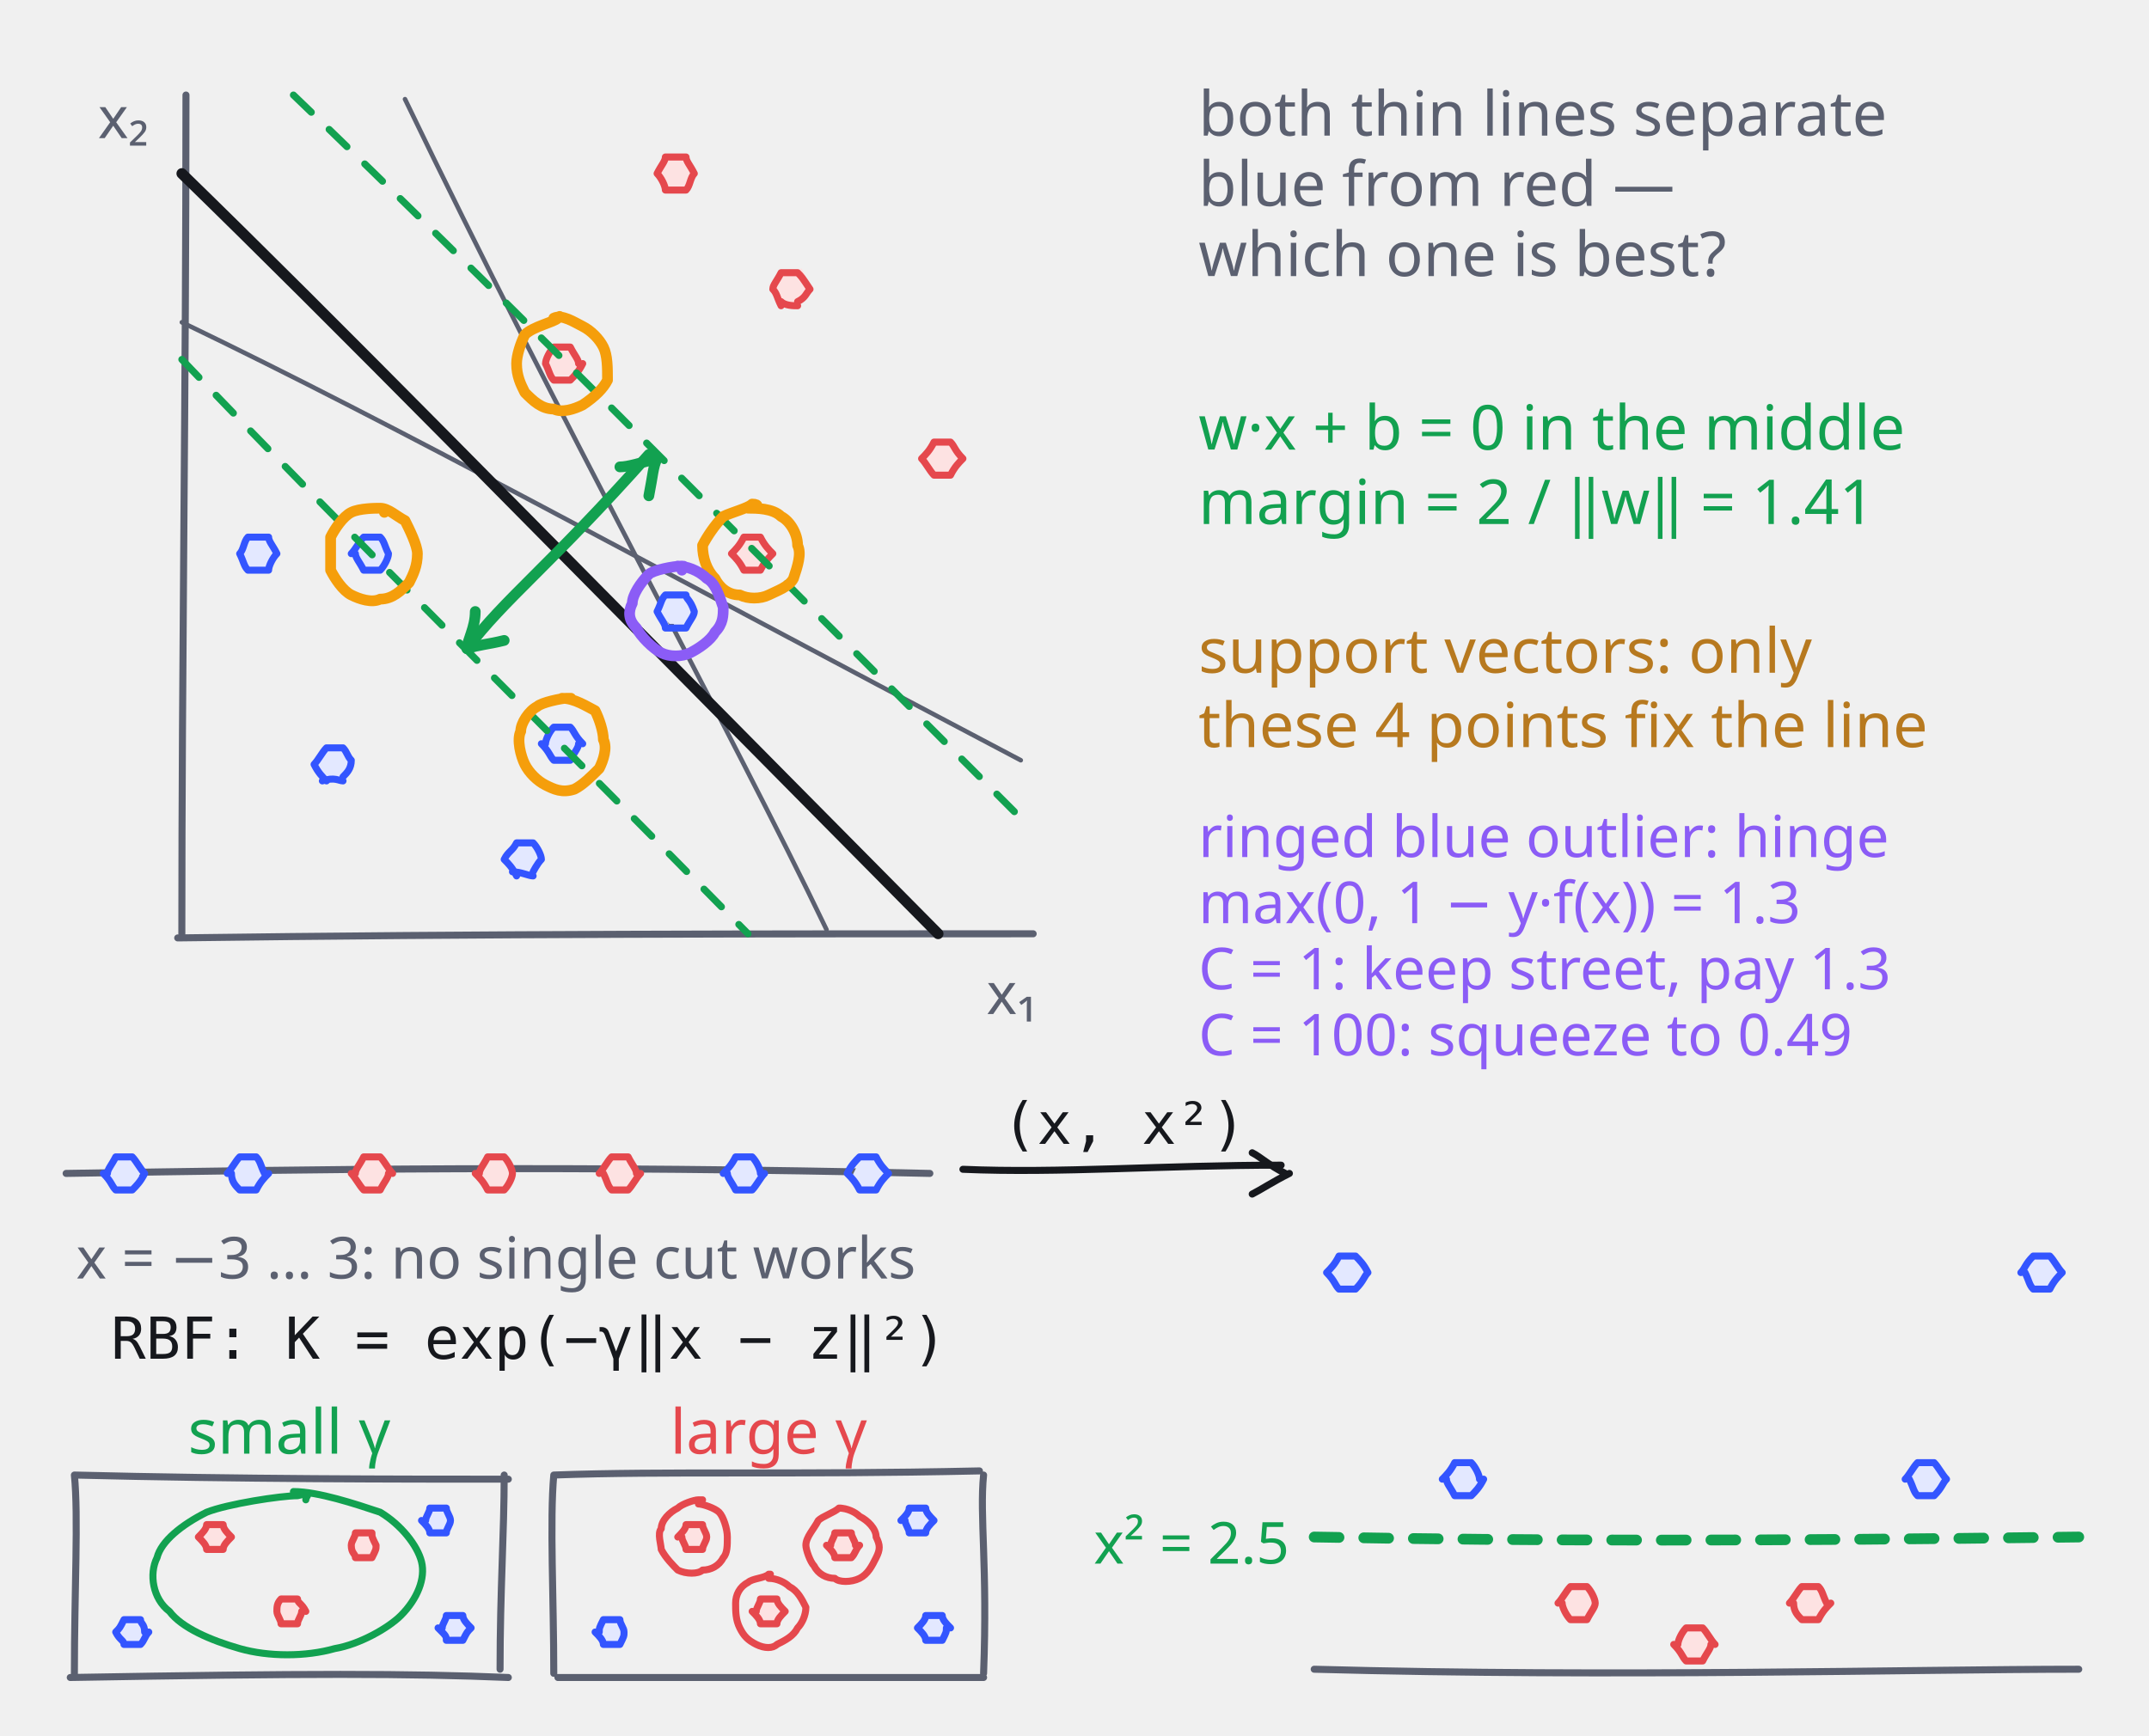
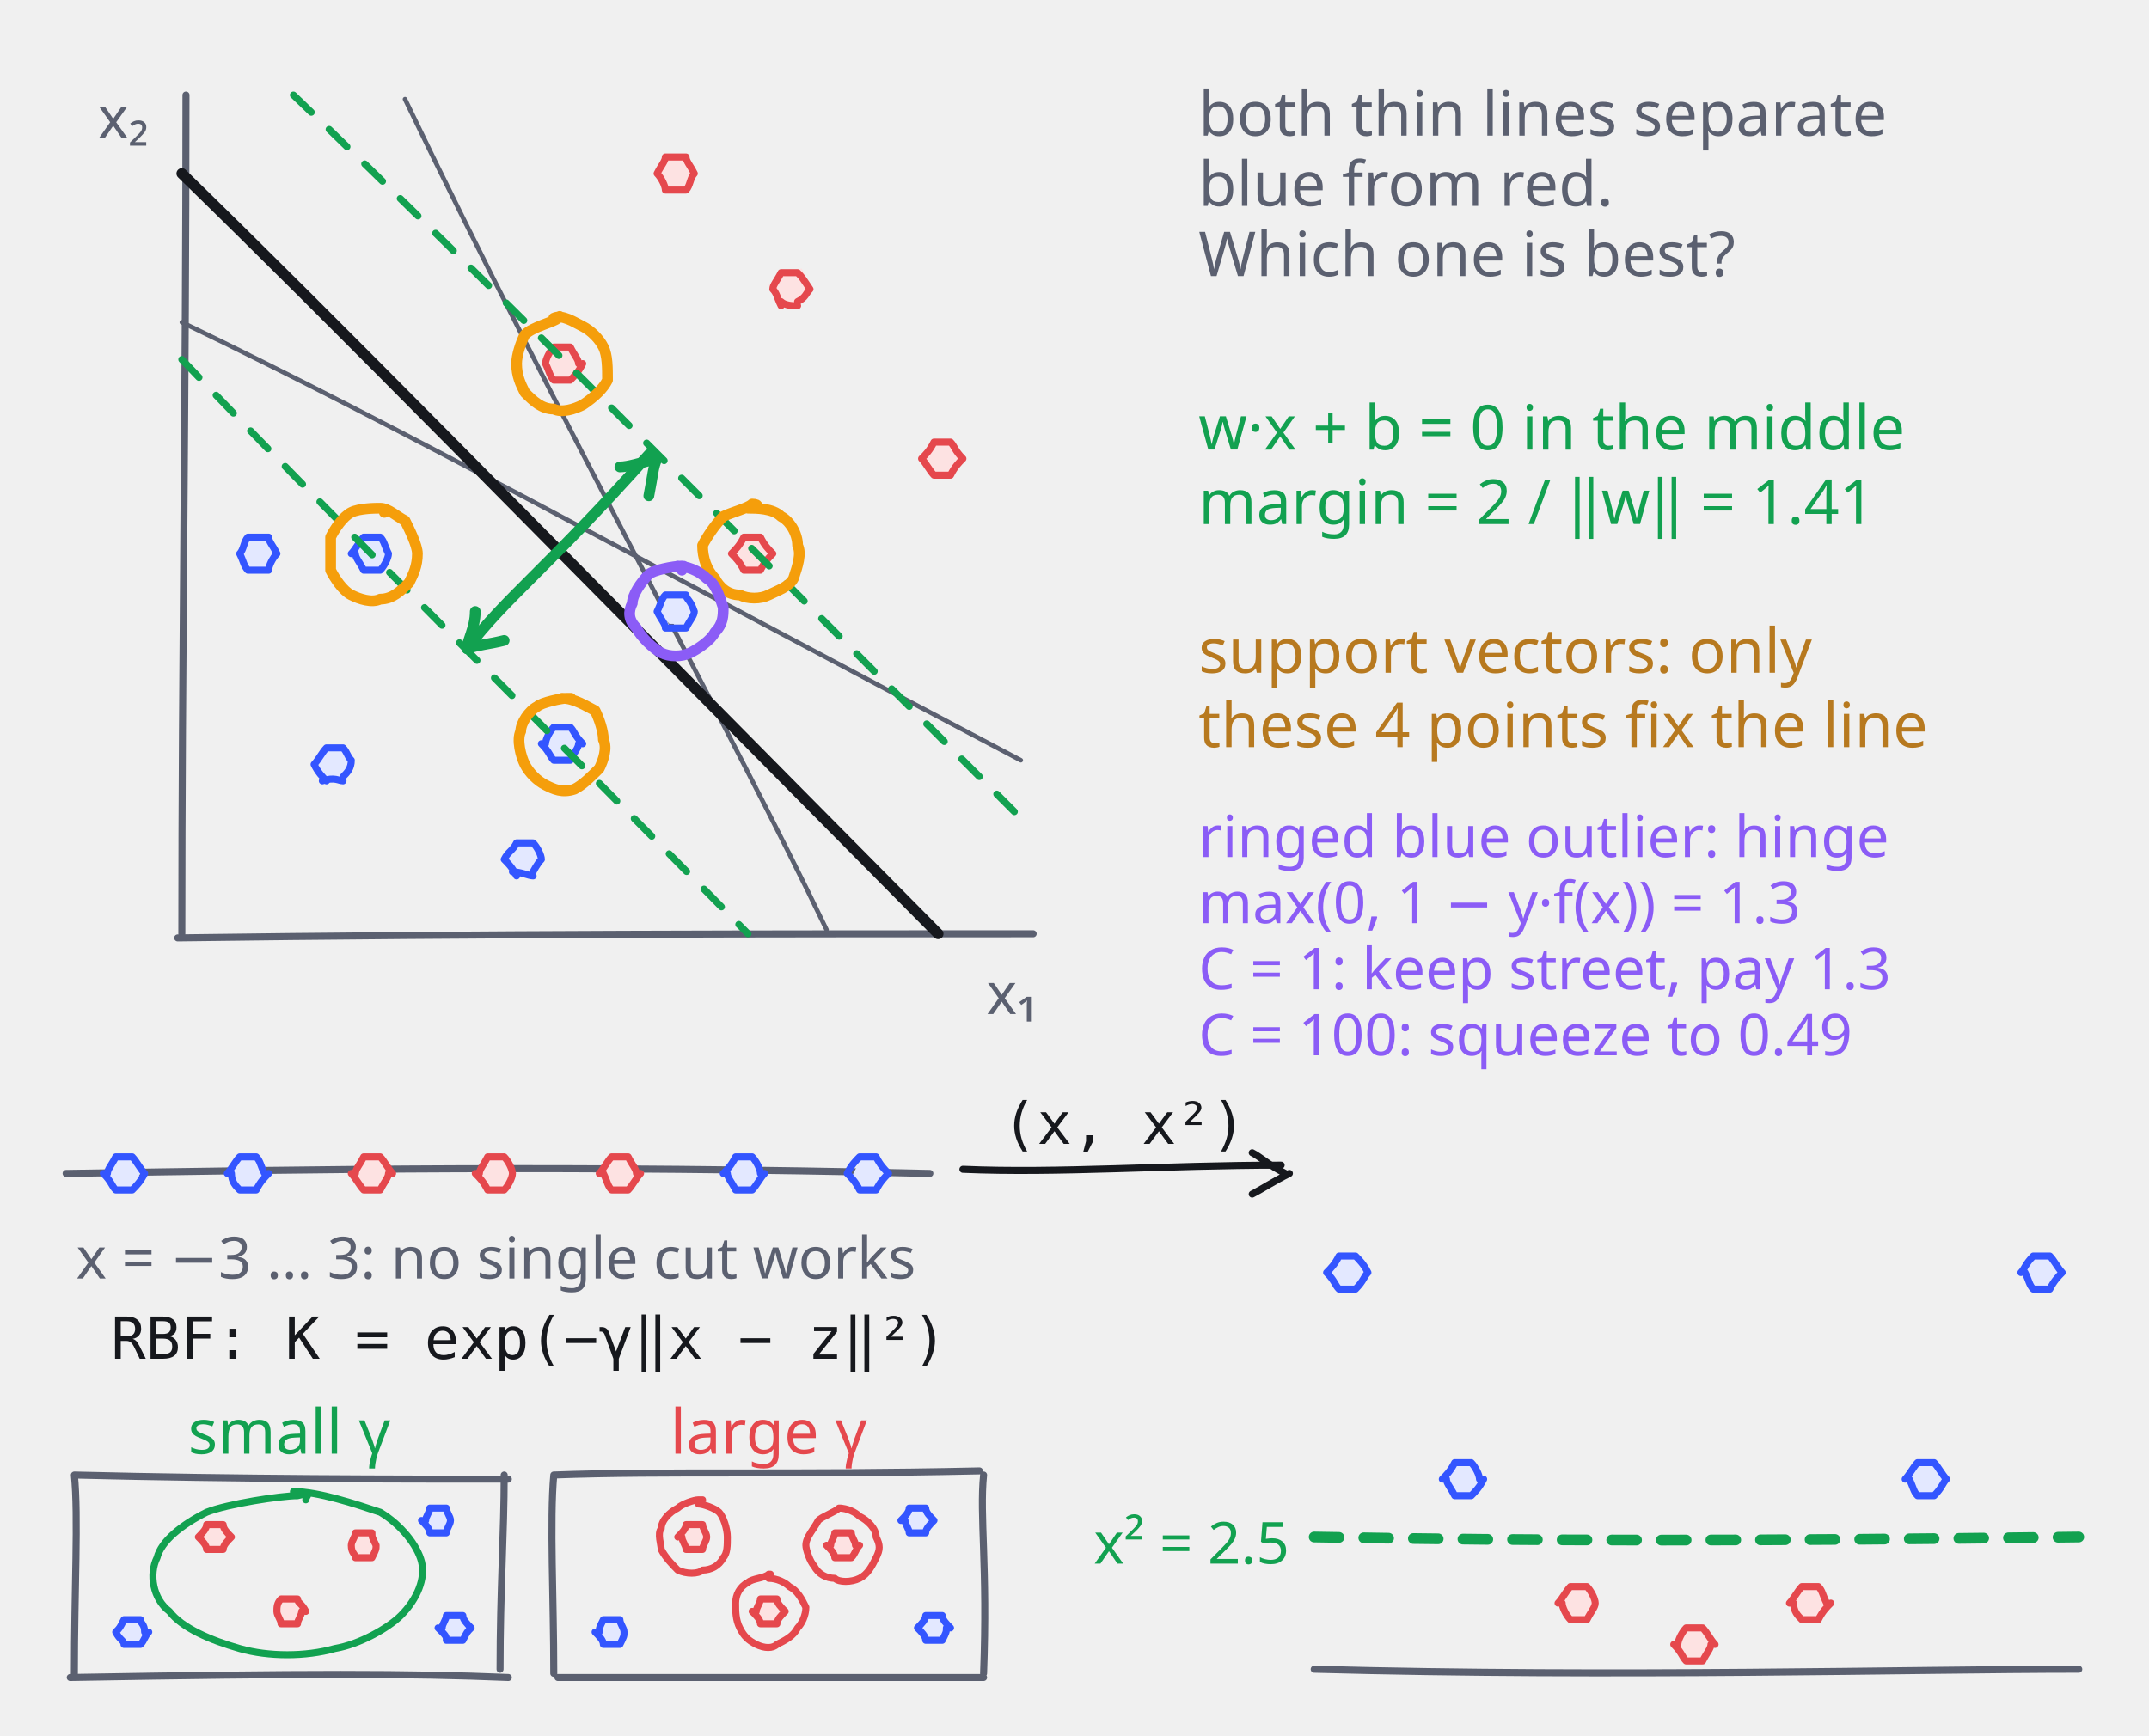
<svg xmlns="http://www.w3.org/2000/svg" viewBox="0 0 520 420" class="dg" data-diagram="svm-and-kernels">
  <style>
.dg path{fill:none;stroke-linecap:round;stroke-linejoin:round;stroke-width:1.7}
.dg .w-thick{stroke-width:2.6}.dg .w-thin{stroke-width:1.1}
.dg text{font-family:'Segoe Print','Bradley Hand','Comic Sans MS',system-ui,sans-serif;stroke:none}.dg .t-mono{font-family:'JetBrains Mono',monospace}
.s-ink{stroke:#16181D}.s-muted{stroke:#5B6070}.s-red{stroke:#E5484D}.s-blue{stroke:#3355FF}.s-green{stroke:#12A150}.s-orange{stroke:#F59E0B}.s-violet{stroke:#8B5CF6}.s-paper{stroke:#fff}.s-hl{stroke:#FFE45C}
.f-ink{fill:#16181D!important}.f-muted{fill:#E9E3D9!important}.f-red{fill:#FDE2E2!important}.f-blue{fill:#E3E8FF!important}.f-green{fill:#D8F5E5!important}.f-orange{fill:#FFF1D6!important}.f-violet{fill:#EDE5FF!important}.f-paper{fill:#fff!important}.f-hl{fill:#FFE45C!important}
.h-red{stroke:#E5484D}.h-blue{stroke:#3355FF}.h-green{stroke:#12A150}.h-orange{stroke:#F59E0B}.h-violet{stroke:#8B5CF6}.h-hl{stroke:#FFE45C}.h-ink{stroke:#16181D}.h-muted{stroke:#9AA0AE}
.t-ink{fill:#16181D}.t-muted{fill:#5B6070}.t-red{fill:#E5484D}.t-blue{fill:#3355FF}.t-green{fill:#12A150}.t-orange{fill:#B7791F}.t-violet{fill:#8B5CF6}.t-paper{fill:#fff}
</style>
  <g>
    <path d="M43 227 C117 226, 189 226, 250 226" class="s-muted" />
    <path d="M44 226 C44 161, 45 94, 45 23" class="s-muted" />
    <text x="251" y="240" font-size="14" text-anchor="end" dominant-baseline="central" class="t t-muted">x₁</text>
    <text x="36" y="28" font-size="14" text-anchor="end" dominant-baseline="central" class="t t-muted">x₂</text>
  </g>
  <g>
    <path d="M94 135 L92 138 L88 138 L85 134 L88 130 L92 130" class="f-blue" />
    <path d="M94 134 C94 135, 93 137, 92 138 M92 138 C91 138, 90 138, 88 138 M88 138 C87 136, 86 135, 86 134 M85 134 C86 133, 87 131, 88 130 M88 130 C90 130, 91 130, 92 130 M92 130 C93 131, 93 132, 94 134" class="s-blue" />
    <path d="M141 180 L138 184 L134 184 L132 180 L134 176 L138 176" class="f-blue" />
    <path d="M140 180 C140 181, 139 182, 138 184 M138 184 C137 184, 136 184, 134 184 M134 184 C133 183, 133 182, 131 180 M132 180 C132 179, 133 177, 134 176 M134 176 C135 176, 136 176, 138 176 M138 176 C139 177, 139 178, 141 180" class="s-blue" />
    <path d="M85 185 L82 189 L79 188 L77 185 L79 181 L83 181" class="f-blue" />
    <path d="M85 184 C85 186, 84 187, 83 188 M83 189 C82 189, 81 188, 78 189 M79 189 C78 188, 77 187, 76 185 M76 185 C77 184, 78 182, 79 181 M79 181 C80 181, 81 181, 83 181 M83 181 C84 182, 84 183, 85 184" class="s-blue" />
    <path d="M67 134 L64 138 L60 138 L57 134 L60 131 L65 130" class="f-blue" />
    <path d="M67 134 C66 135, 65 137, 65 138 M65 138 C64 138, 62 138, 60 138 M60 138 C59 137, 59 136, 58 134 M58 134 C59 133, 59 131, 60 130 M60 130 C62 130, 63 130, 65 130 M65 130 C65 131, 66 132, 67 134" class="s-blue" />
    <path d="M132 208 L128 212 L125 212 L122 208 L125 203 L128 204" class="f-blue" />
    <path d="M131 208 C130 209, 129 211, 129 211 M129 212 C128 212, 126 211, 124 211 M125 212 C124 210, 123 209, 122 208 M122 208 C123 206, 124 206, 125 204 M125 204 C126 204, 127 204, 129 204 M129 204 C130 205, 131 207, 131 208" class="s-blue" />
    <path d="M187 134 L184 138 L180 137 L178 134 L180 131 L184 130" class="f-red" />
    <path d="M187 134 C186 135, 185 136, 184 138 M184 138 C183 138, 181 138, 180 138 M180 138 C179 136, 178 135, 177 134 M177 134 C178 133, 179 132, 180 130 M180 130 C181 130, 183 130, 184 130 M184 130 C185 132, 186 133, 187 134" class="s-red" />
    <path d="M140 88 L139 91 L134 91 L132 88 L134 84 L138 84" class="f-red" />
    <path d="M141 88 C140 90, 139 91, 138 92 M138 92 C137 92, 136 92, 134 92 M134 92 C133 91, 133 90, 132 88 M132 88 C132 87, 133 85, 134 84 M134 84 C135 84, 136 84, 138 84 M138 84 C139 86, 140 87, 140 88" class="s-red" />
    <path d="M196 69 L194 73 L189 74 L186 69 L189 66 L194 65" class="f-red" />
    <path d="M196 70 C195 71, 195 72, 193 73 M193 74 C192 74, 190 74, 189 73 M189 74 C188 72, 188 71, 187 70 M187 70 C187 69, 188 68, 189 66 M189 66 C190 66, 191 66, 193 66 M193 66 C194 67, 194 67, 196 70" class="s-red" />
    <path d="M232 111 L230 115 L226 115 L223 111 L226 107 L231 107" class="f-red" />
    <path d="M233 111 C232 112, 231 113, 230 115 M230 115 C229 115, 227 115, 226 115 M226 115 C225 114, 224 112, 223 111 M223 111 C224 110, 225 109, 226 107 M226 107 C227 107, 229 107, 230 107 M230 107 C231 108, 231 109, 233 111" class="s-red" />
    <path d="M168 42 L166 46 L162 46 L159 42 L161 38 L166 38" class="f-red" />
    <path d="M168 42 C167 43, 167 45, 166 46 M166 46 C164 46, 163 46, 161 46 M161 46 C161 45, 160 43, 159 42 M159 42 C160 40, 161 39, 161 38 M161 38 C163 38, 164 38, 166 38 M166 38 C166 39, 167 40, 168 42" class="s-red" />
  </g>
  <g>
    <path d="M98 24 C135 101, 177 177, 200 225" class="s-muted w-thin" />
  </g>
  <g>
    <path d="M44 78 C98 104, 150 133, 247 184" class="s-muted w-thin" />
  </g>
  <g>
    <text x="290" y="27" font-size="15" text-anchor="start" dominant-baseline="central" class="t t-muted">both thin lines separate</text>
-     <text x="290" y="44" font-size="15" text-anchor="start" dominant-baseline="central" class="t t-muted">blue from red —</text>
-     <text x="290" y="61" font-size="15" text-anchor="start" dominant-baseline="central" class="t t-muted">which one is best?</text>
+     <text x="290" y="44" font-size="15" text-anchor="start" dominant-baseline="central" class="t t-muted">blue from red.</text>
+     <text x="290" y="61" font-size="15" text-anchor="start" dominant-baseline="central" class="t t-muted">Which one is best?</text>
  </g>
  <g>
    <path d="M44 42 C83 80, 119 117, 227 226" class="s-ink w-thick" />
  </g>
  <g>
    <path d="M44 87 C85 130, 126 170, 181 226" class="s-green" stroke-dasharray="6 6" />
    <path d="M71 23 C120 70, 167 118, 247 198" class="s-green" stroke-dasharray="6 6" />
  </g>
  <g>
    <path d="M113 157 C122 145, 133 137, 157 110" class="s-green w-thick" />
    <path d="M122 155 C118 156, 116 156, 113 157 M113 157 C113 155, 115 152, 115 148" class="s-green w-thick" />
    <path d="M150 113 C152 113, 155 112, 159 111 M159 111 C158 113, 158 115, 157 120" class="s-green w-thick" />
  </g>
  <g>
    <text x="290" y="103" font-size="15" text-anchor="start" dominant-baseline="central" class="t t-green">w·x + b = 0 in the middle</text>
    <text x="290" y="121" font-size="15" text-anchor="start" dominant-baseline="central" class="t t-green">margin = 2 / ‖w‖ = 1.41</text>
  </g>
  <g>
    <path d="M92 123 C94 123, 96 125, 98 126 C99 128, 101 132, 101 134 C101 137, 100 139, 99 141 C97 143, 95 145, 92 145 C90 146, 87 145, 85 144 C83 143, 81 140, 80 138 C80 136, 80 132, 80 130 C81 128, 83 125, 85 124 C87 123, 91 123, 92 123 C93 123, 93 124, 93 124" class="s-orange w-thick" />
    <path d="M136 169 C139 169, 142 171, 144 172 C145 174, 146 177, 146 179 C147 181, 146 184, 145 186 C143 188, 141 190, 139 191 C136 192, 134 191, 132 190 C130 189, 128 187, 127 185 C126 183, 125 179, 126 177 C126 175, 128 172, 130 171 C131 170, 136 169, 137 169 C139 169, 138 169, 137 169" class="s-orange w-thick" />
    <path d="M181 123 C183 123, 187 123, 189 125 C191 126, 193 129, 193 132 C194 134, 193 137, 192 140 C191 142, 188 143, 186 144 C184 145, 181 145, 179 144 C176 144, 174 142, 173 140 C171 138, 170 135, 170 132 C171 130, 173 127, 175 125 C177 124, 181 123, 182 122 C184 122, 183 123, 183 123" class="s-orange w-thick" />
    <path d="M134 77 C136 76, 139 78, 141 79 C143 80, 145 82, 146 84 C147 86, 147 89, 147 92 C146 94, 144 96, 141 98 C139 99, 136 100, 134 99 C131 99, 129 97, 127 95 C126 93, 125 91, 125 88 C125 86, 126 83, 127 81 C129 79, 134 78, 135 77 C136 76, 135 77, 135 77" class="s-orange w-thick" />
  </g>
  <g>
    <text x="290" y="157" font-size="15" text-anchor="start" dominant-baseline="central" class="t t-orange">support vectors: only</text>
    <text x="290" y="175" font-size="15" text-anchor="start" dominant-baseline="central" class="t t-orange">these 4 points fix the line</text>
  </g>
  <g>
    <path d="M168 147 L166 151 L162 151 L159 148 L162 144 L166 144" class="f-blue" />
    <path d="M168 148 C168 149, 167 150, 166 152 M166 152 C165 152, 164 152, 161 152 M161 152 C161 151, 160 150, 159 148 M159 148 C160 146, 160 145, 161 144 M161 144 C162 144, 163 144, 166 144 M166 144 C166 145, 167 145, 168 148" class="s-blue" />
    <path d="M164 137 C166 137, 169 138, 171 140 C173 141, 174 144, 175 147 C175 149, 175 151, 173 153 C172 155, 169 157, 167 158 C165 159, 162 159, 160 158 C158 157, 155 154, 154 152 C152 150, 152 148, 153 146 C153 144, 155 141, 157 139 C158 138, 163 137, 165 137 C166 137, 165 137, 165 138" class="s-violet w-thick" />
  </g>
  <g>
    <text x="290" y="202" font-size="14" text-anchor="start" dominant-baseline="central" class="t t-violet">ringed blue outlier: hinge</text>
    <text x="290" y="218" font-size="14" text-anchor="start" dominant-baseline="central" class="t t-violet">max(0, 1 − y·f(x)) = 1.3</text>
    <text x="290" y="234" font-size="14" text-anchor="start" dominant-baseline="central" class="t t-violet">C = 1: keep street, pay 1.3</text>
    <text x="290" y="250" font-size="14" text-anchor="start" dominant-baseline="central" class="t t-violet">C = 100: squeeze to 0.49</text>
  </g>
  <g>
    <path d="M16 284 C77 283, 138 282, 225 284" class="s-muted" />
    <path d="M34 284 L32 287 L28 288 L26 284 L27 280 L32 281" class="f-blue" />
    <path d="M35 284 C34 286, 33 287, 32 288 M32 288 C31 288, 29 288, 28 288 M28 288 C27 287, 27 286, 25 284 M26 284 C26 283, 27 282, 28 280 M28 280 C29 280, 31 280, 32 280 M32 280 C33 281, 34 283, 35 284" class="s-blue" />
    <path d="M65 285 L62 288 L58 288 L56 284 L57 281 L62 280" class="f-blue" />
    <path d="M65 284 C64 285, 63 286, 62 288 M62 288 C61 288, 59 288, 58 288 M58 288 C57 287, 56 286, 56 284 M55 284 C56 283, 57 281, 58 280 M58 280 C59 280, 60 280, 62 280 M62 280 C63 281, 63 282, 64 284" class="s-blue" />
    <path d="M95 284 L92 288 L88 288 L85 284 L87 280 L93 281" class="f-red" />
    <path d="M94 284 C94 285, 93 286, 92 288 M92 288 C91 288, 90 288, 88 288 M88 288 C87 287, 86 285, 85 284 M86 284 C86 283, 87 282, 88 280 M88 280 C90 280, 91 280, 92 280 M92 280 C93 281, 94 283, 95 284" class="s-red" />
    <path d="M124 285 L122 288 L118 288 L115 284 L117 280 L122 280" class="f-red" />
    <path d="M124 284 C124 285, 123 287, 122 288 M122 288 C121 288, 120 288, 118 288 M118 288 C117 286, 116 285, 115 284 M116 284 C116 283, 117 282, 118 280 M118 280 C119 280, 120 280, 122 280 M122 280 C123 281, 124 283, 124 284" class="s-red" />
    <path d="M155 284 L152 288 L148 288 L146 285 L147 280 L152 281" class="f-red" />
    <path d="M155 284 C154 285, 153 287, 152 288 M152 288 C151 288, 150 288, 148 288 M148 288 C147 287, 147 286, 146 284 M145 284 C146 283, 147 281, 148 280 M148 280 C149 280, 150 280, 152 280 M152 280 C153 282, 154 283, 154 284" class="s-red" />
    <path d="M185 284 L182 288 L178 287 L176 284 L178 280 L182 281" class="f-blue" />
    <path d="M185 284 C184 285, 183 287, 182 288 M182 288 C181 288, 179 288, 178 288 M178 288 C177 286, 176 285, 176 284 M175 284 C176 283, 177 282, 178 280 M178 280 C179 280, 180 280, 182 280 M182 280 C183 281, 184 283, 184 284" class="s-blue" />
    <path d="M214 284 L212 287 L208 288 L206 285 L208 281 L212 280" class="f-blue" />
    <path d="M215 284 C214 285, 213 286, 212 288 M212 288 C211 288, 210 288, 208 288 M208 288 C207 286, 206 285, 205 284 M205 284 C206 282, 207 281, 208 280 M208 280 C209 280, 211 280, 212 280 M212 280 C213 282, 214 283, 215 284" class="s-blue" />
    <text x="120" y="304" font-size="14" text-anchor="middle" dominant-baseline="central" class="t t-muted">x = −3 … 3: no single cut works</text>
  </g>
  <g>
    <path d="M233 283 C256 284, 282 282, 310 282" class="s-ink" />
    <path d="M303 279 C305 280, 307 282, 311 284 M312 284 C308 286, 305 288, 303 289" class="s-ink" />
    <text x="272" y="272" font-size="14" text-anchor="middle" dominant-baseline="central" class="t t-ink t-mono">(x, x²)</text>
  </g>
  <g>
    <path d="M318 404 C391 406, 463 404, 503 404" class="s-muted" />
    <path d="M330 308 L328 312 L323 312 L322 308 L324 304 L328 304" class="f-blue" />
    <path d="M331 308 C330 309, 330 310, 328 312 M328 312 C327 312, 325 312, 324 312 M324 312 C323 311, 323 310, 321 308 M321 308 C322 307, 323 306, 324 304 M324 304 C325 304, 326 304, 328 304 M328 304 C329 305, 330 306, 331 308" class="s-blue" />
    <path d="M359 358 L356 361 L351 362 L349 358 L352 354 L356 354" class="f-blue" />
    <path d="M359 358 C358 360, 357 361, 356 362 M356 362 C355 362, 353 362, 352 362 M352 362 C351 360, 350 359, 350 358 M349 358 C350 357, 351 356, 352 354 M352 354 C353 354, 355 354, 356 354 M356 354 C357 355, 358 357, 358 358" class="s-blue" />
    <path d="M386 388 L384 392 L379 392 L377 388 L380 385 L385 384" class="f-red" />
    <path d="M386 388 C386 389, 385 390, 384 392 M384 392 C383 392, 381 392, 380 392 M380 392 C379 391, 378 389, 378 388 M377 388 C378 387, 379 385, 380 384 M380 384 C381 384, 382 384, 384 384 M384 384 C385 385, 386 387, 386 388" class="s-red" />
    <path d="M415 398 L412 402 L407 402 L406 398 L408 394 L412 394" class="f-red" />
    <path d="M414 398 C414 399, 413 400, 412 402 M412 402 C411 402, 410 402, 408 402 M408 402 C407 401, 407 400, 405 398 M406 398 C406 397, 407 395, 408 394 M408 394 C410 394, 411 394, 412 394 M412 394 C413 395, 414 397, 415 398" class="s-red" />
    <path d="M443 388 L440 392 L435 392 L434 388 L436 384 L440 384" class="f-red" />
    <path d="M443 388 C442 389, 441 390, 440 392 M440 392 C439 392, 437 392, 436 392 M436 392 C435 391, 434 390, 434 388 M433 388 C434 387, 435 385, 436 384 M436 384 C437 384, 439 384, 440 384 M440 384 C441 385, 441 386, 442 388" class="s-red" />
    <path d="M471 359 L468 362 L463 362 L461 358 L464 354 L468 355" class="f-blue" />
    <path d="M471 358 C470 359, 470 360, 468 362 M468 362 C467 362, 466 362, 464 362 M464 362 C463 361, 463 360, 462 358 M461 358 C462 357, 463 355, 464 354 M464 354 C465 354, 466 354, 468 354 M468 354 C469 355, 470 357, 471 358" class="s-blue" />
    <path d="M498 308 L496 312 L491 312 L489 308 L492 305 L496 304" class="f-blue" />
    <path d="M499 308 C498 309, 497 310, 496 312 M496 312 C495 312, 494 312, 492 312 M492 312 C491 311, 491 310, 490 308 M489 308 C490 307, 490 306, 492 304 M492 304 C493 304, 495 304, 496 304 M496 304 C497 305, 498 307, 499 308" class="s-blue" />
  </g>
  <g>
    <path d="M318 372 C372 373, 425 373, 503 372" class="s-green w-thick" stroke-dasharray="6 6" />
    <text x="312" y="373" font-size="14" text-anchor="end" dominant-baseline="central" class="t t-green">x² = 2.5</text>
  </g>
  <g>
    <text x="128" y="324" font-size="14" text-anchor="middle" dominant-baseline="central" class="t t-ink t-mono">RBF: K = exp(−γ‖x − z‖²)</text>
  </g>
  <g>
    <text x="70" y="346" font-size="15" text-anchor="middle" dominant-baseline="central" class="t t-green">small γ</text>
    <path d="M18 357 C58 358, 97 358, 123 358 M122 357 C122 371, 121 385, 121 404 M123 406 C99 405, 74 405, 17 406 M18 405 C18 385, 19 367, 18 357" class="s-muted" />
    <path d="M55 372 L54 374 L50 376 L48 372 L50 369 L54 370" class="f-red" />
    <path d="M56 372 C55 373, 54 374, 54 375 M54 375 C53 375, 52 375, 50 375 M50 375 C50 374, 49 373, 48 372 M48 372 C49 371, 50 370, 50 369 M50 369 C51 369, 52 369, 54 369 M54 369 C54 370, 55 371, 56 372" class="s-red" />
    <path d="M74 389 L72 393 L68 393 L66 390 L68 386 L71 387" class="f-red" />
    <path d="M73 390 C73 391, 72 392, 72 393 M72 393 C71 393, 70 393, 68 393 M68 393 C68 392, 67 391, 67 390 M67 390 C67 389, 67 388, 68 387 M68 387 C70 387, 71 387, 72 387 M72 387 C72 388, 73 388, 74 390" class="s-red" />
    <path d="M91 374 L90 377 L86 377 L85 374 L86 371 L90 372" class="f-red" />
    <path d="M91 374 C91 375, 91 375, 90 377 M90 377 C89 377, 88 377, 86 377 M86 377 C86 376, 85 376, 85 374 M85 374 C85 373, 86 372, 86 371 M86 371 C87 371, 88 371, 90 371 M90 371 C90 372, 90 372, 91 374" class="s-red" />
    <path d="M35 394 L34 398 L30 398 L29 395 L30 392 L34 392" class="f-blue" />
    <path d="M36 395 C35 396, 35 397, 34 398 M34 398 C33 398, 32 398, 30 398 M30 398 C30 397, 29 397, 28 395 M28 395 C29 394, 29 394, 30 392 M30 392 C31 392, 32 392, 34 392 M34 392 C34 393, 35 393, 35 395" class="s-blue" />
    <path d="M110 368 L108 371 L105 372 L103 368 L104 365 L108 364" class="f-blue" />
    <path d="M109 368 C109 369, 108 370, 108 371 M108 371 C107 371, 105 371, 104 371 M104 371 C104 370, 103 369, 102 368 M103 368 C103 367, 104 366, 104 365 M104 365 C105 365, 106 365, 108 365 M108 365 C108 366, 109 367, 109 368" class="s-blue" />
    <path d="M113 394 L112 397 L109 396 L107 394 L108 391 L111 391" class="f-blue" />
    <path d="M114 394 C113 395, 113 395, 112 397 M112 397 C110 397, 109 397, 108 397 M108 397 C108 396, 108 396, 106 394 M107 394 C107 393, 108 392, 108 391 M108 391 C110 391, 111 391, 112 391 M112 391 C112 392, 113 393, 114 394" class="s-blue" />
    <path d="M71 361 C77 361, 86 364, 92 366 C97 369, 101 374, 102 378 C103 382, 101 387, 97 391 C94 394, 87 398, 81 399 C74 401, 65 401, 58 399 C51 397, 44 394, 41 390 C37 387, 36 381, 38 377 C39 373, 44 369, 50 366 C55 364, 68 362, 72 362 C76 361, 74 362, 74 363" class="s-green" />
  </g>
  <g>
    <text x="186" y="346" font-size="15" text-anchor="middle" dominant-baseline="central" class="t t-red">large γ</text>
    <path d="M134 357 C161 356, 191 357, 237 356 M238 357 C237 367, 239 379, 238 405 M238 406 C197 406, 158 406, 135 406 M134 405 C134 387, 133 368, 134 357" class="s-muted" />
    <path d="M171 372 L170 375 L167 376 L164 372 L167 368 L170 369" class="f-red" />
    <path d="M171 372 C171 373, 170 374, 170 375 M170 375 C169 375, 168 375, 166 375 M166 375 C166 374, 165 373, 165 372 M164 372 C165 371, 166 370, 166 369 M166 369 C167 369, 168 369, 170 369 M170 369 C170 370, 171 371, 171 372" class="s-red" />
    <path d="M190 391 L188 393 L185 393 L182 390 L185 387 L188 387" class="f-red" />
    <path d="M190 390 C189 391, 188 392, 188 393 M188 393 C187 393, 186 393, 184 393 M184 393 C184 392, 183 391, 182 390 M183 390 C183 389, 184 388, 184 387 M184 387 C185 387, 186 387, 188 387 M188 387 C188 388, 189 389, 190 390" class="s-red" />
    <path d="M207 374 L206 378 L203 377 L201 374 L203 371 L206 371" class="f-red" />
    <path d="M208 374 C207 375, 207 376, 206 377 M206 377 C205 377, 203 377, 202 377 M202 377 C202 376, 201 375, 200 374 M201 374 C201 373, 202 372, 202 371 M202 371 C203 371, 204 371, 206 371 M206 371 C206 372, 207 373, 207 374" class="s-red" />
    <path d="M152 394 L150 398 L147 398 L144 396 L147 392 L150 392" class="f-blue" />
    <path d="M151 395 C151 396, 151 396, 150 398 M150 398 C149 398, 148 398, 146 398 M146 398 C146 397, 145 396, 144 395 M145 395 C145 394, 145 394, 146 392 M146 392 C147 392, 148 392, 150 392 M150 392 C150 393, 151 394, 151 395" class="s-blue" />
    <path d="M226 367 L223 371 L220 371 L219 368 L220 365 L224 365" class="f-blue" />
    <path d="M226 368 C225 369, 224 370, 224 371 M224 371 C223 371, 222 371, 220 371 M220 371 C220 370, 219 369, 219 368 M218 368 C219 367, 220 366, 220 365 M220 365 C222 365, 223 365, 224 365 M224 365 C224 366, 225 367, 226 368" class="s-blue" />
    <path d="M230 394 L227 397 L224 397 L222 394 L224 391 L227 391" class="f-blue" />
    <path d="M229 394 C229 395, 229 395, 228 397 M228 397 C227 397, 226 397, 224 397 M224 397 C224 396, 223 395, 222 394 M222 394 C223 393, 224 392, 224 391 M224 391 C225 391, 226 391, 228 391 M228 391 C228 392, 229 393, 230 394" class="s-blue" />
    <path d="M169 364 C170 364, 173 365, 174 366 C175 367, 176 370, 176 372 C176 374, 176 376, 175 377 C174 379, 172 380, 170 380 C169 381, 166 381, 164 380 C163 379, 161 377, 160 375 C160 374, 159 371, 160 370 C160 368, 162 366, 164 365 C165 364, 168 363, 169 363 C170 363, 170 363, 170 363" class="s-red" />
    <path d="M186 382 C188 382, 190 383, 191 384 C193 385, 194 387, 195 389 C195 391, 194 393, 193 394 C192 396, 190 397, 188 398 C187 399, 185 399, 183 398 C181 397, 180 396, 179 394 C178 392, 178 390, 178 388 C178 386, 179 384, 181 383 C182 382, 185 382, 186 381 C187 381, 186 381, 186 381" class="s-red" />
    <path d="M203 365 C205 365, 207 366, 208 367 C210 368, 212 370, 212 372 C213 374, 213 375, 212 377 C211 379, 210 381, 208 382 C206 383, 203 383, 202 382 C200 382, 198 381, 197 379 C196 378, 195 375, 195 374 C195 372, 197 370, 198 368 C199 367, 202 366, 203 365 C204 365, 203 365, 203 365" class="s-red" />
  </g>
</svg>
